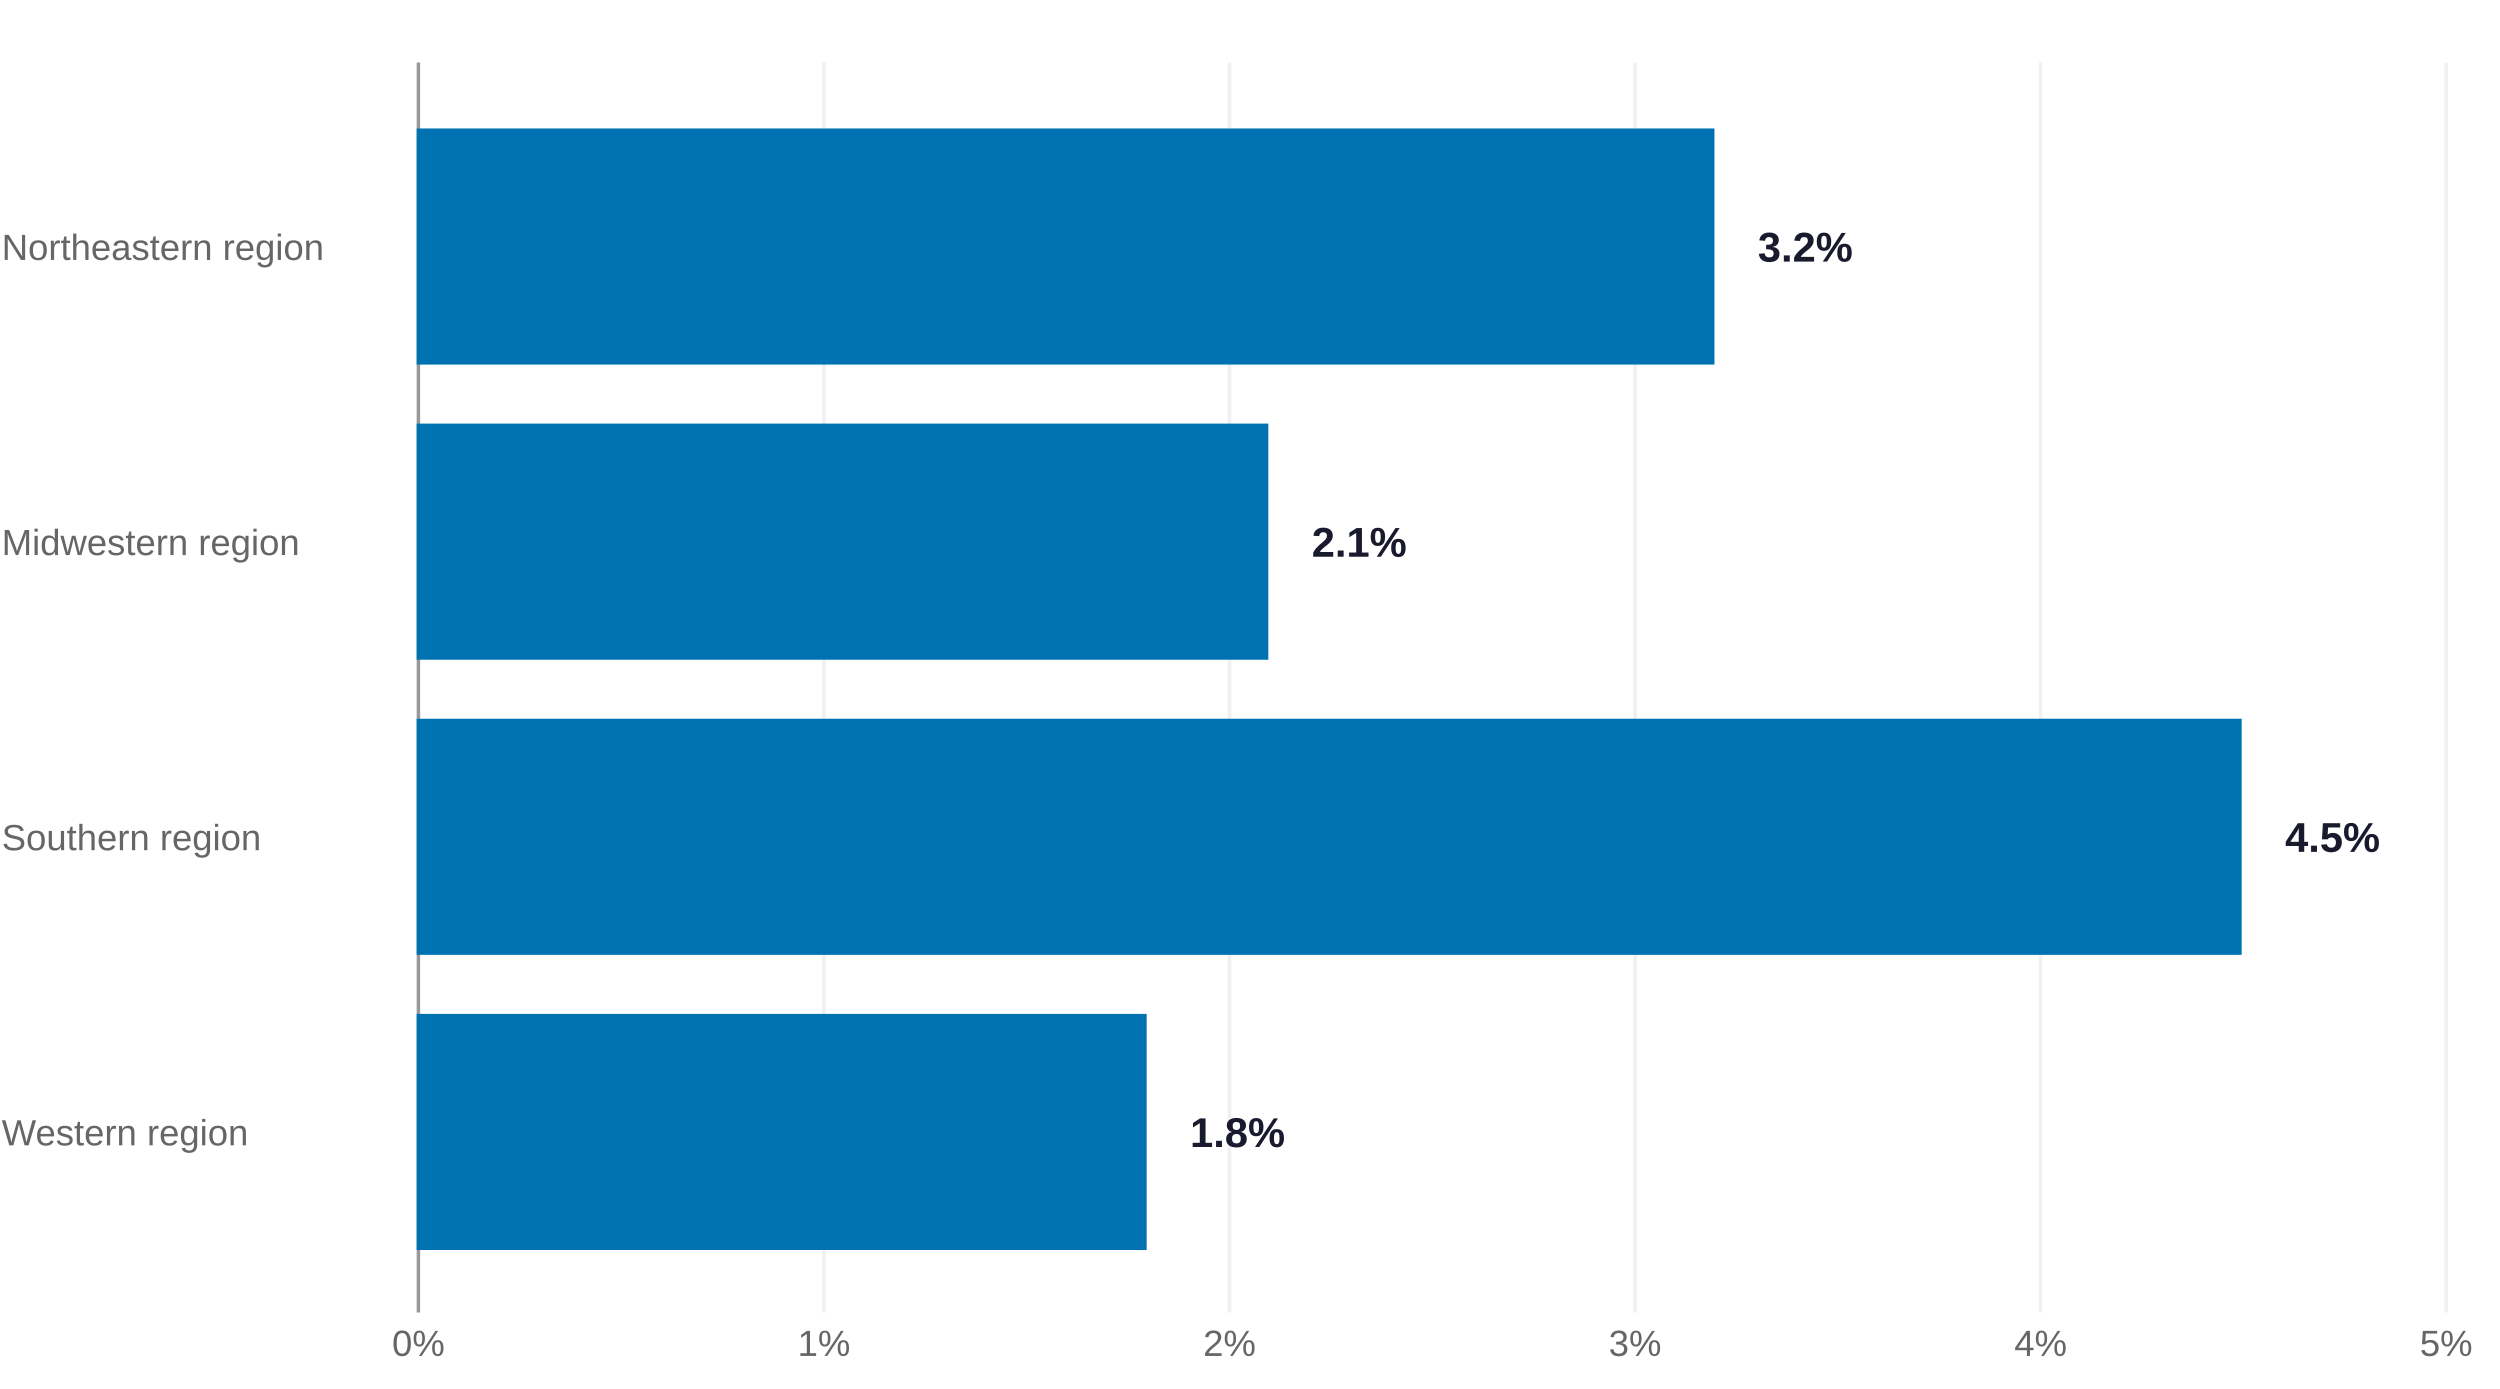
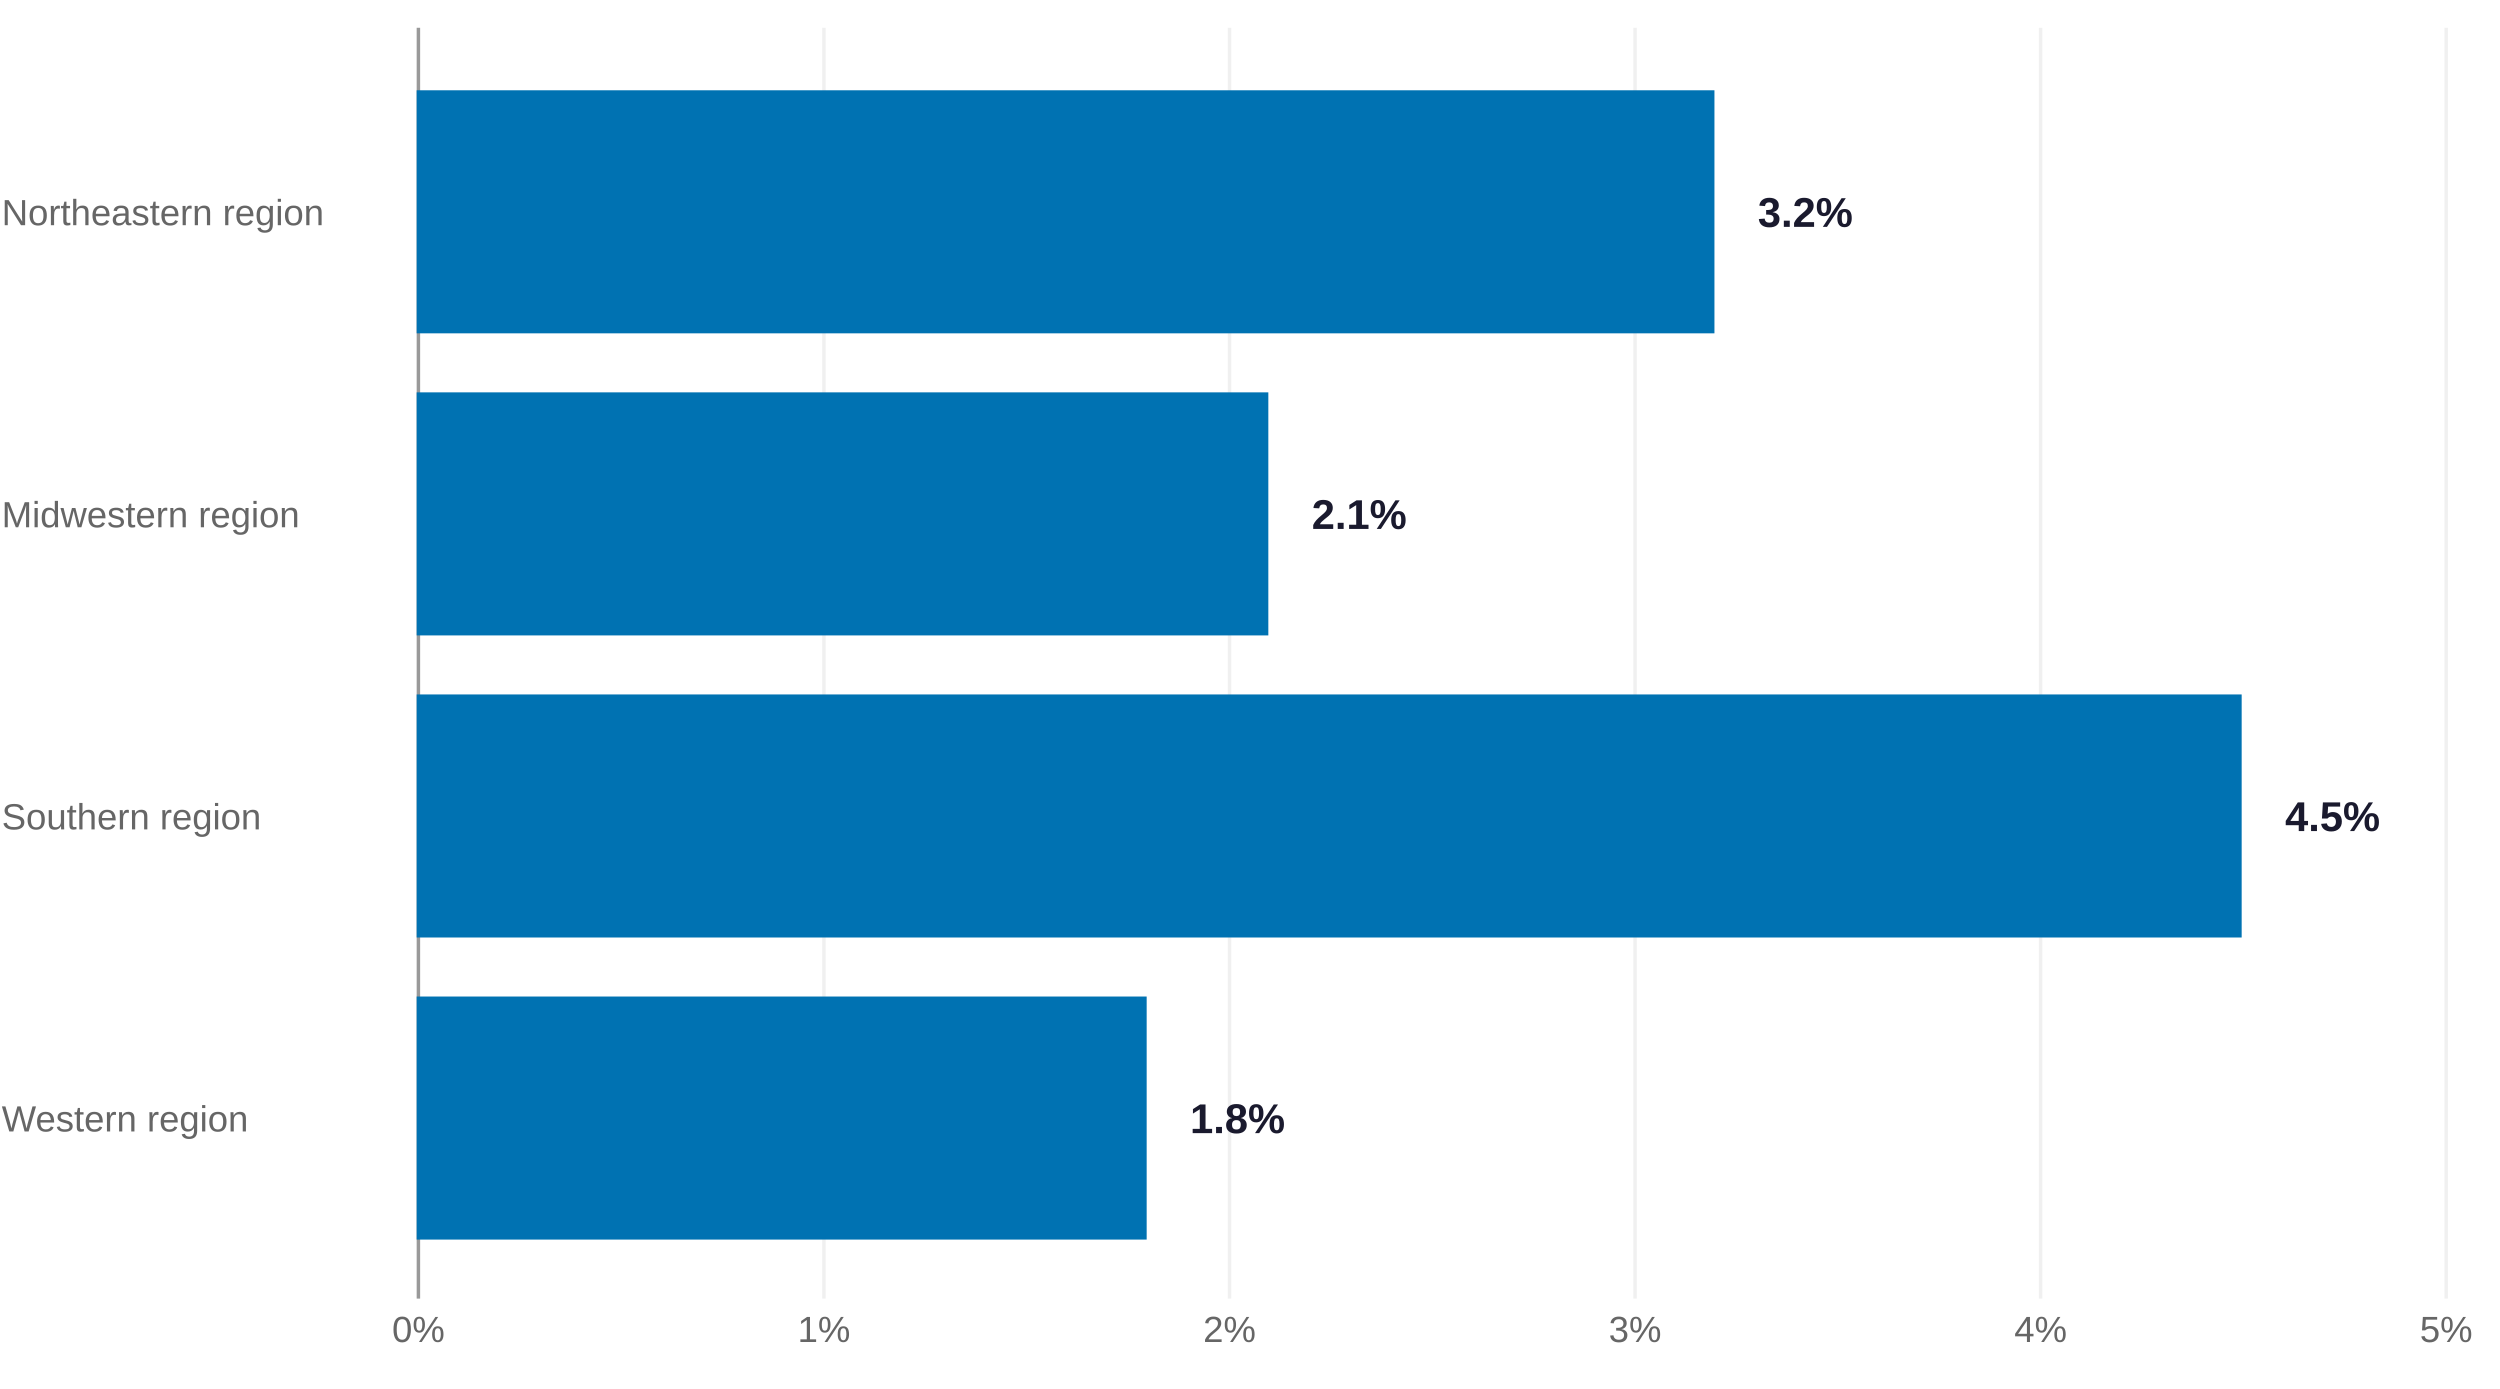
- <svg class="tblchart" fill="currentColor" font-family="system-ui, sans-serif" font-size="10" text-anchor="middle" width="720" height="400" viewBox="0 0 720 400" style="background: transparent; color: rgb(74, 74, 74); font-family: Figtree, &quot;Source Sans 3&quot;, system-ui, -apple-system, &quot;Segoe UI&quot;, Arial, sans-serif; font-size: 10.5px; overflow: visible;" data-margin-left="120" data-margin-right="16" data-margin-top="18" data-margin-bottom="22">
+ <svg class="tblchart" fill="currentColor" font-family="system-ui, sans-serif" font-size="10" text-anchor="middle" width="720" height="400" viewBox="0 0 720 400" style="background: transparent; color: rgb(74, 74, 74); font-family: Figtree, &quot;Source Sans 3&quot;, system-ui, -apple-system, &quot;Segoe UI&quot;, Arial, sans-serif; font-size: 10.5px; overflow: visible;" data-margin-left="120" data-margin-right="16" data-margin-top="8" data-margin-bottom="26">
  <style>:where(.tblchart) {
  --plot-background: white;
  display: block;
  height: auto;
  height: intrinsic;
  max-width: 100%;
}
:where(.tblchart text),
:where(.tblchart tspan) {
  white-space: pre;
}</style>
  <g aria-label="rule" stroke="#F0F0F0" transform="translate(0.5,0)">
-     <line x1="236.8" x2="236.8" y1="18" y2="378" />
-     <line x1="353.6" x2="353.6" y1="18" y2="378" />
-     <line x1="470.4" x2="470.4" y1="18" y2="378" />
-     <line x1="587.2" x2="587.2" y1="18" y2="378" />
-     <line x1="704" x2="704" y1="18" y2="378" />
+     <line x1="236.8" x2="236.8" y1="8" y2="374" />
+     <line x1="353.6" x2="353.6" y1="8" y2="374" />
+     <line x1="470.4" x2="470.4" y1="8" y2="374" />
+     <line x1="587.2" x2="587.2" y1="8" y2="374" />
+     <line x1="704" x2="704" y1="8" y2="374" />
  </g>
  <g aria-label="text" fill="#666666" font-size="10.5" font-weight="500" transform="translate(0.5,12.5)">
-     <text transform="translate(120,378)">0%</text>
-     <text transform="translate(236.8,378)">1%</text>
-     <text transform="translate(353.6,378)">2%</text>
-     <text transform="translate(470.4,378)">3%</text>
-     <text transform="translate(587.2,378)">4%</text>
-     <text transform="translate(704,378)">5%</text>
+     <text transform="translate(120,374)">0%</text>
+     <text transform="translate(236.8,374)">1%</text>
+     <text transform="translate(353.6,374)">2%</text>
+     <text transform="translate(470.4,374)">3%</text>
+     <text transform="translate(587.2,374)">4%</text>
+     <text transform="translate(704,374)">5%</text>
  </g>
-   <g aria-label="text" fill="#666666" text-anchor="start" font-size="10.5" font-weight="500" transform="translate(-119.5,34.5)">
-     <text y="0.32em" transform="translate(120,37)">Northeastern region</text>
-     <text y="0.32em" transform="translate(120,122)">Midwestern region</text>
-     <text y="0.32em" transform="translate(120,207)">Southern region</text>
-     <text y="0.32em" transform="translate(120,292)">Western region</text>
+   <g aria-label="text" fill="#666666" text-anchor="start" font-size="10.5" font-weight="500" transform="translate(-119.5,35.5)">
+     <text y="0.32em" transform="translate(120,26)">Northeastern region</text>
+     <text y="0.32em" transform="translate(120,113)">Midwestern region</text>
+     <text y="0.32em" transform="translate(120,200)">Southern region</text>
+     <text y="0.32em" transform="translate(120,287)">Western region</text>
  </g>
  <g aria-label="rule" stroke="#999999" transform="translate(0.5,0)">
-     <line x1="120" x2="120" y1="18" y2="378" />
+     <line x1="120" x2="120" y1="8" y2="374" />
  </g>
  <g aria-label="bar" fill="#0072B2">
-     <rect x="120" width="373.76" y="37" height="68" data-series="Share" />
-     <rect x="120" width="245.28" y="122" height="68" data-series="Share" />
-     <rect x="120" width="525.6" y="207" height="68" data-series="Share" />
-     <rect x="120" width="210.24" y="292" height="68" data-series="Share" />
+     <rect x="120" width="373.76" y="26" height="70" data-series="Share" />
+     <rect x="120" width="245.28" y="113" height="70" data-series="Share" />
+     <rect x="120" width="525.6" y="200" height="70" data-series="Share" />
+     <rect x="120" width="210.24" y="287" height="70" data-series="Share" />
  </g>
-   <g aria-label="text" fill="#1A1A2E" text-anchor="start" font-size="12" font-weight="700" transform="translate(12.5,34.5)">
-     <text y="0.32em" transform="translate(493.76,37)">3.2%</text>
-     <text y="0.32em" transform="translate(365.28,122)">2.1%</text>
-     <text y="0.32em" transform="translate(645.6,207)">4.5%</text>
-     <text y="0.32em" transform="translate(330.24,292)">1.8%</text>
+   <g aria-label="text" fill="#1A1A2E" text-anchor="start" font-size="12" font-weight="700" transform="translate(12.5,35.5)">
+     <text y="0.32em" transform="translate(493.76,26)">3.2%</text>
+     <text y="0.32em" transform="translate(365.28,113)">2.1%</text>
+     <text y="0.32em" transform="translate(645.6,200)">4.5%</text>
+     <text y="0.32em" transform="translate(330.24,287)">1.8%</text>
  </g>
</svg>
